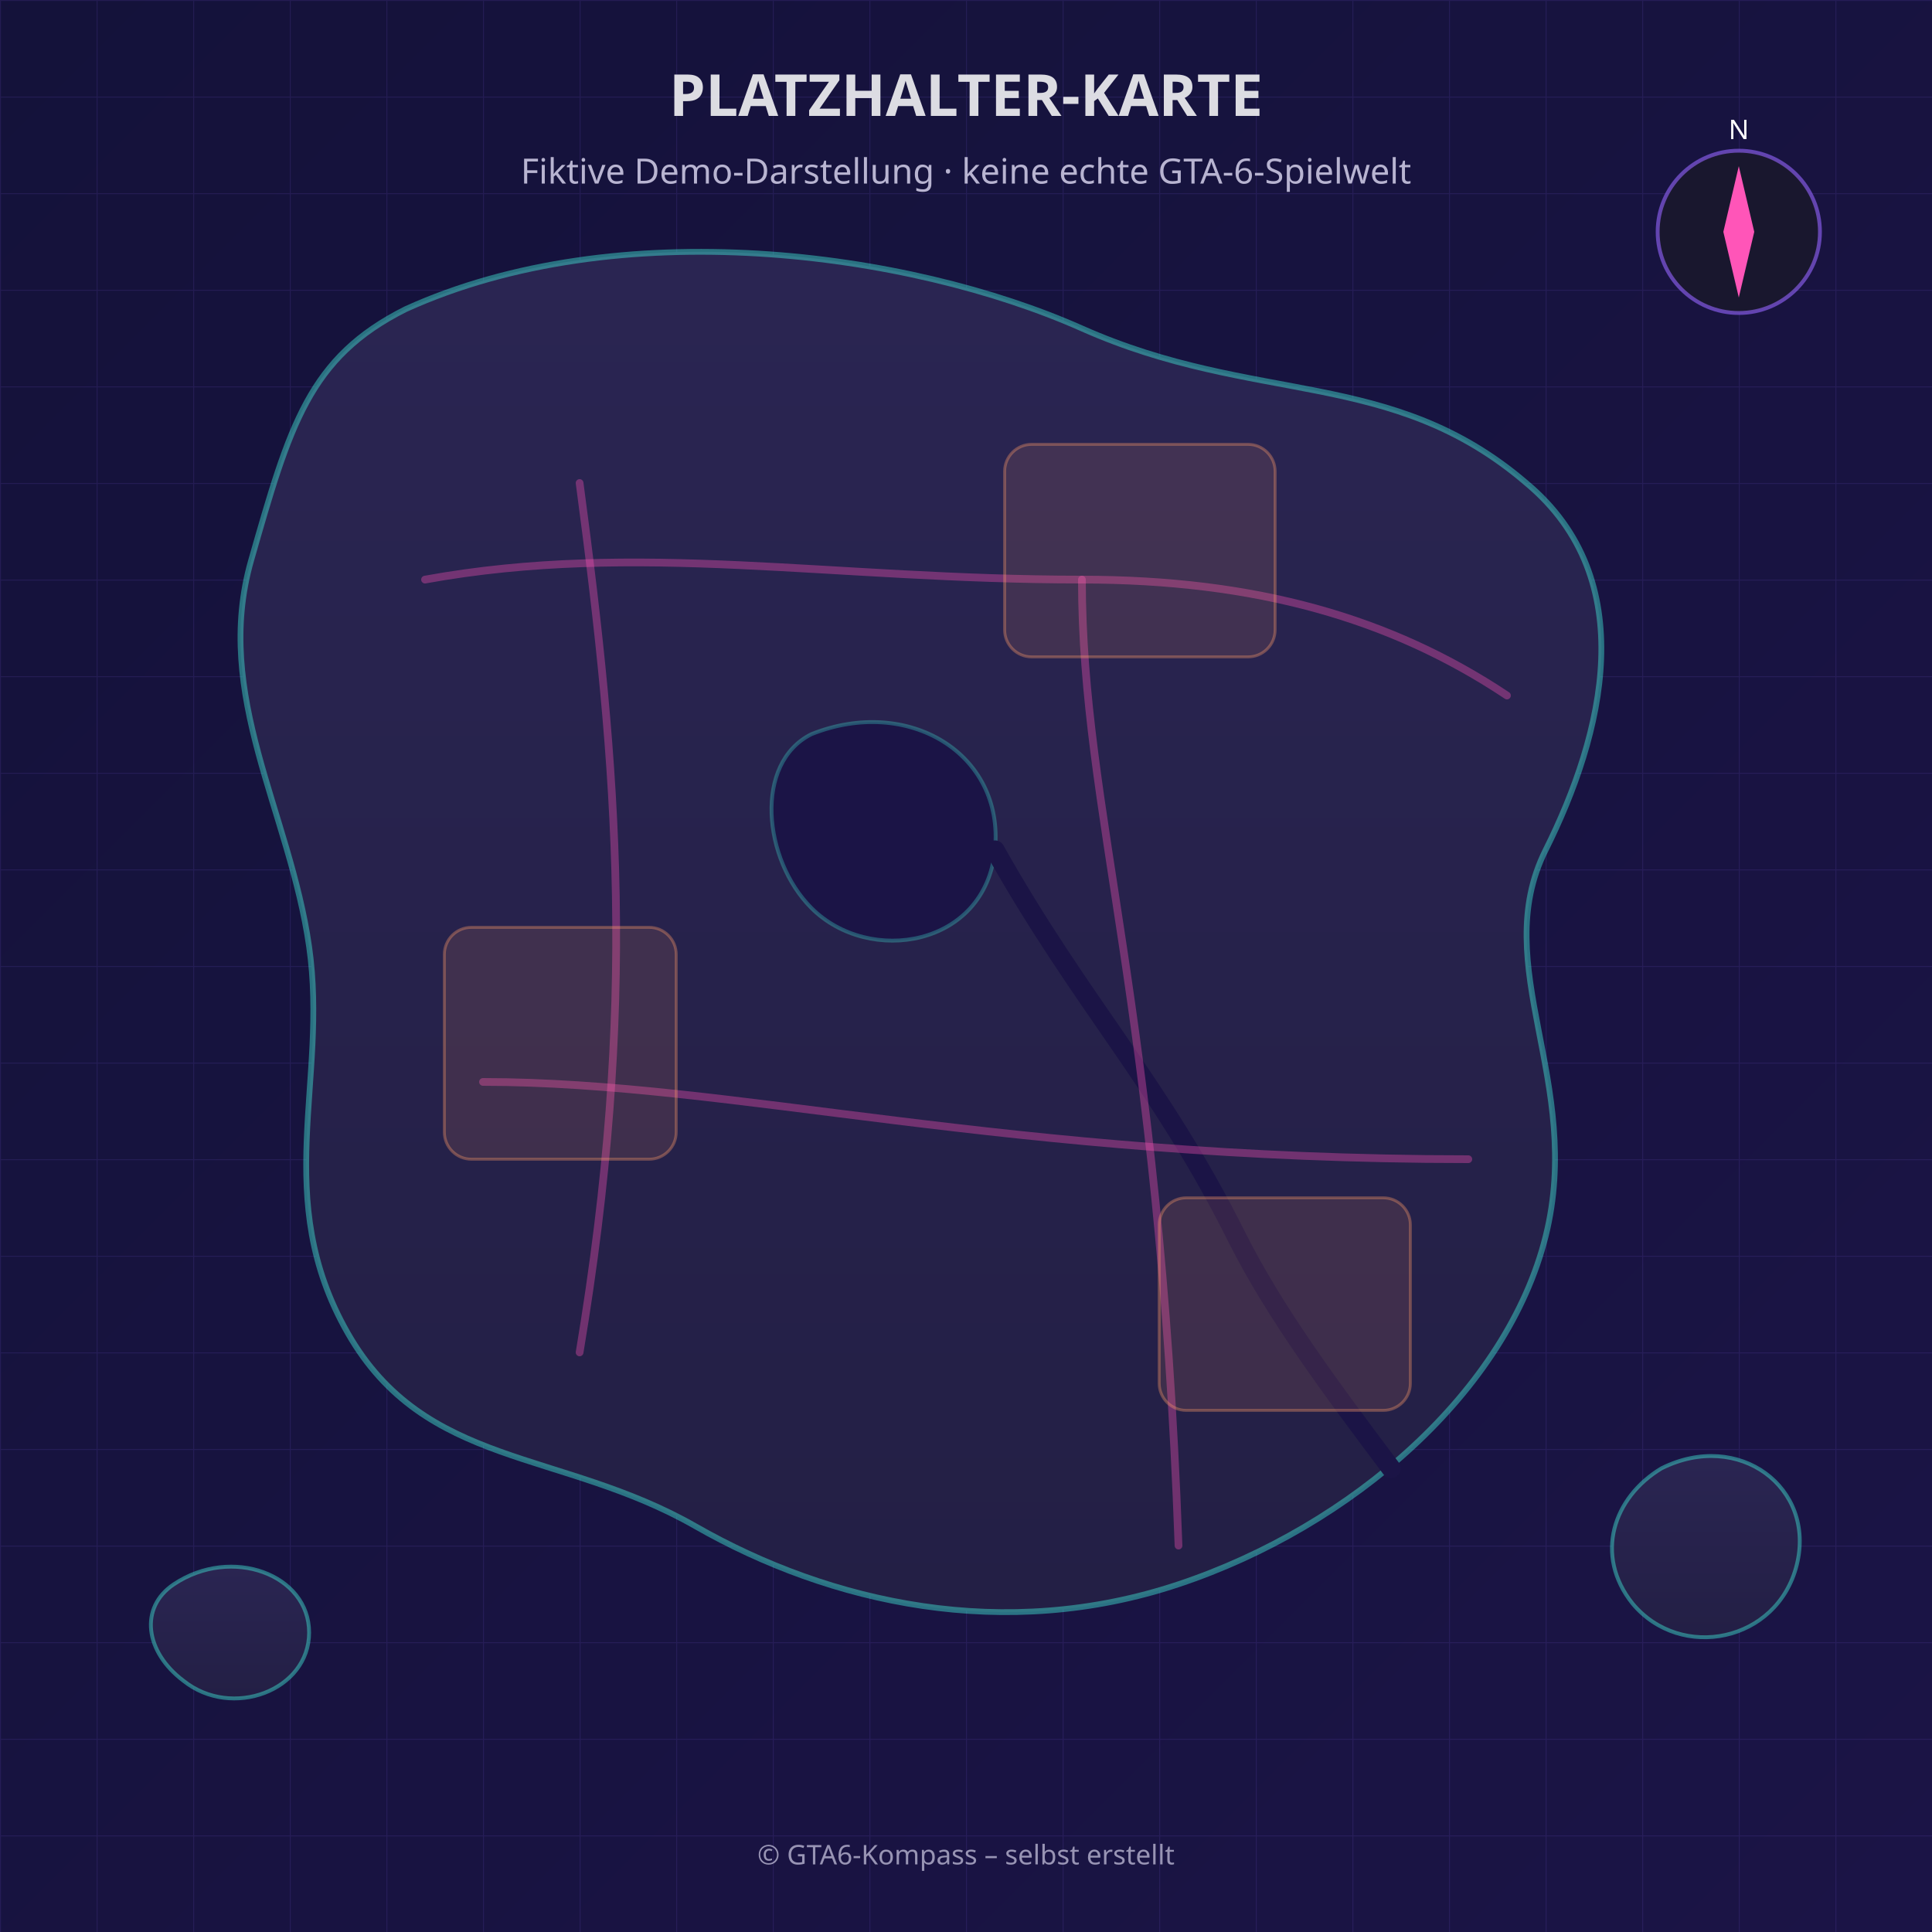
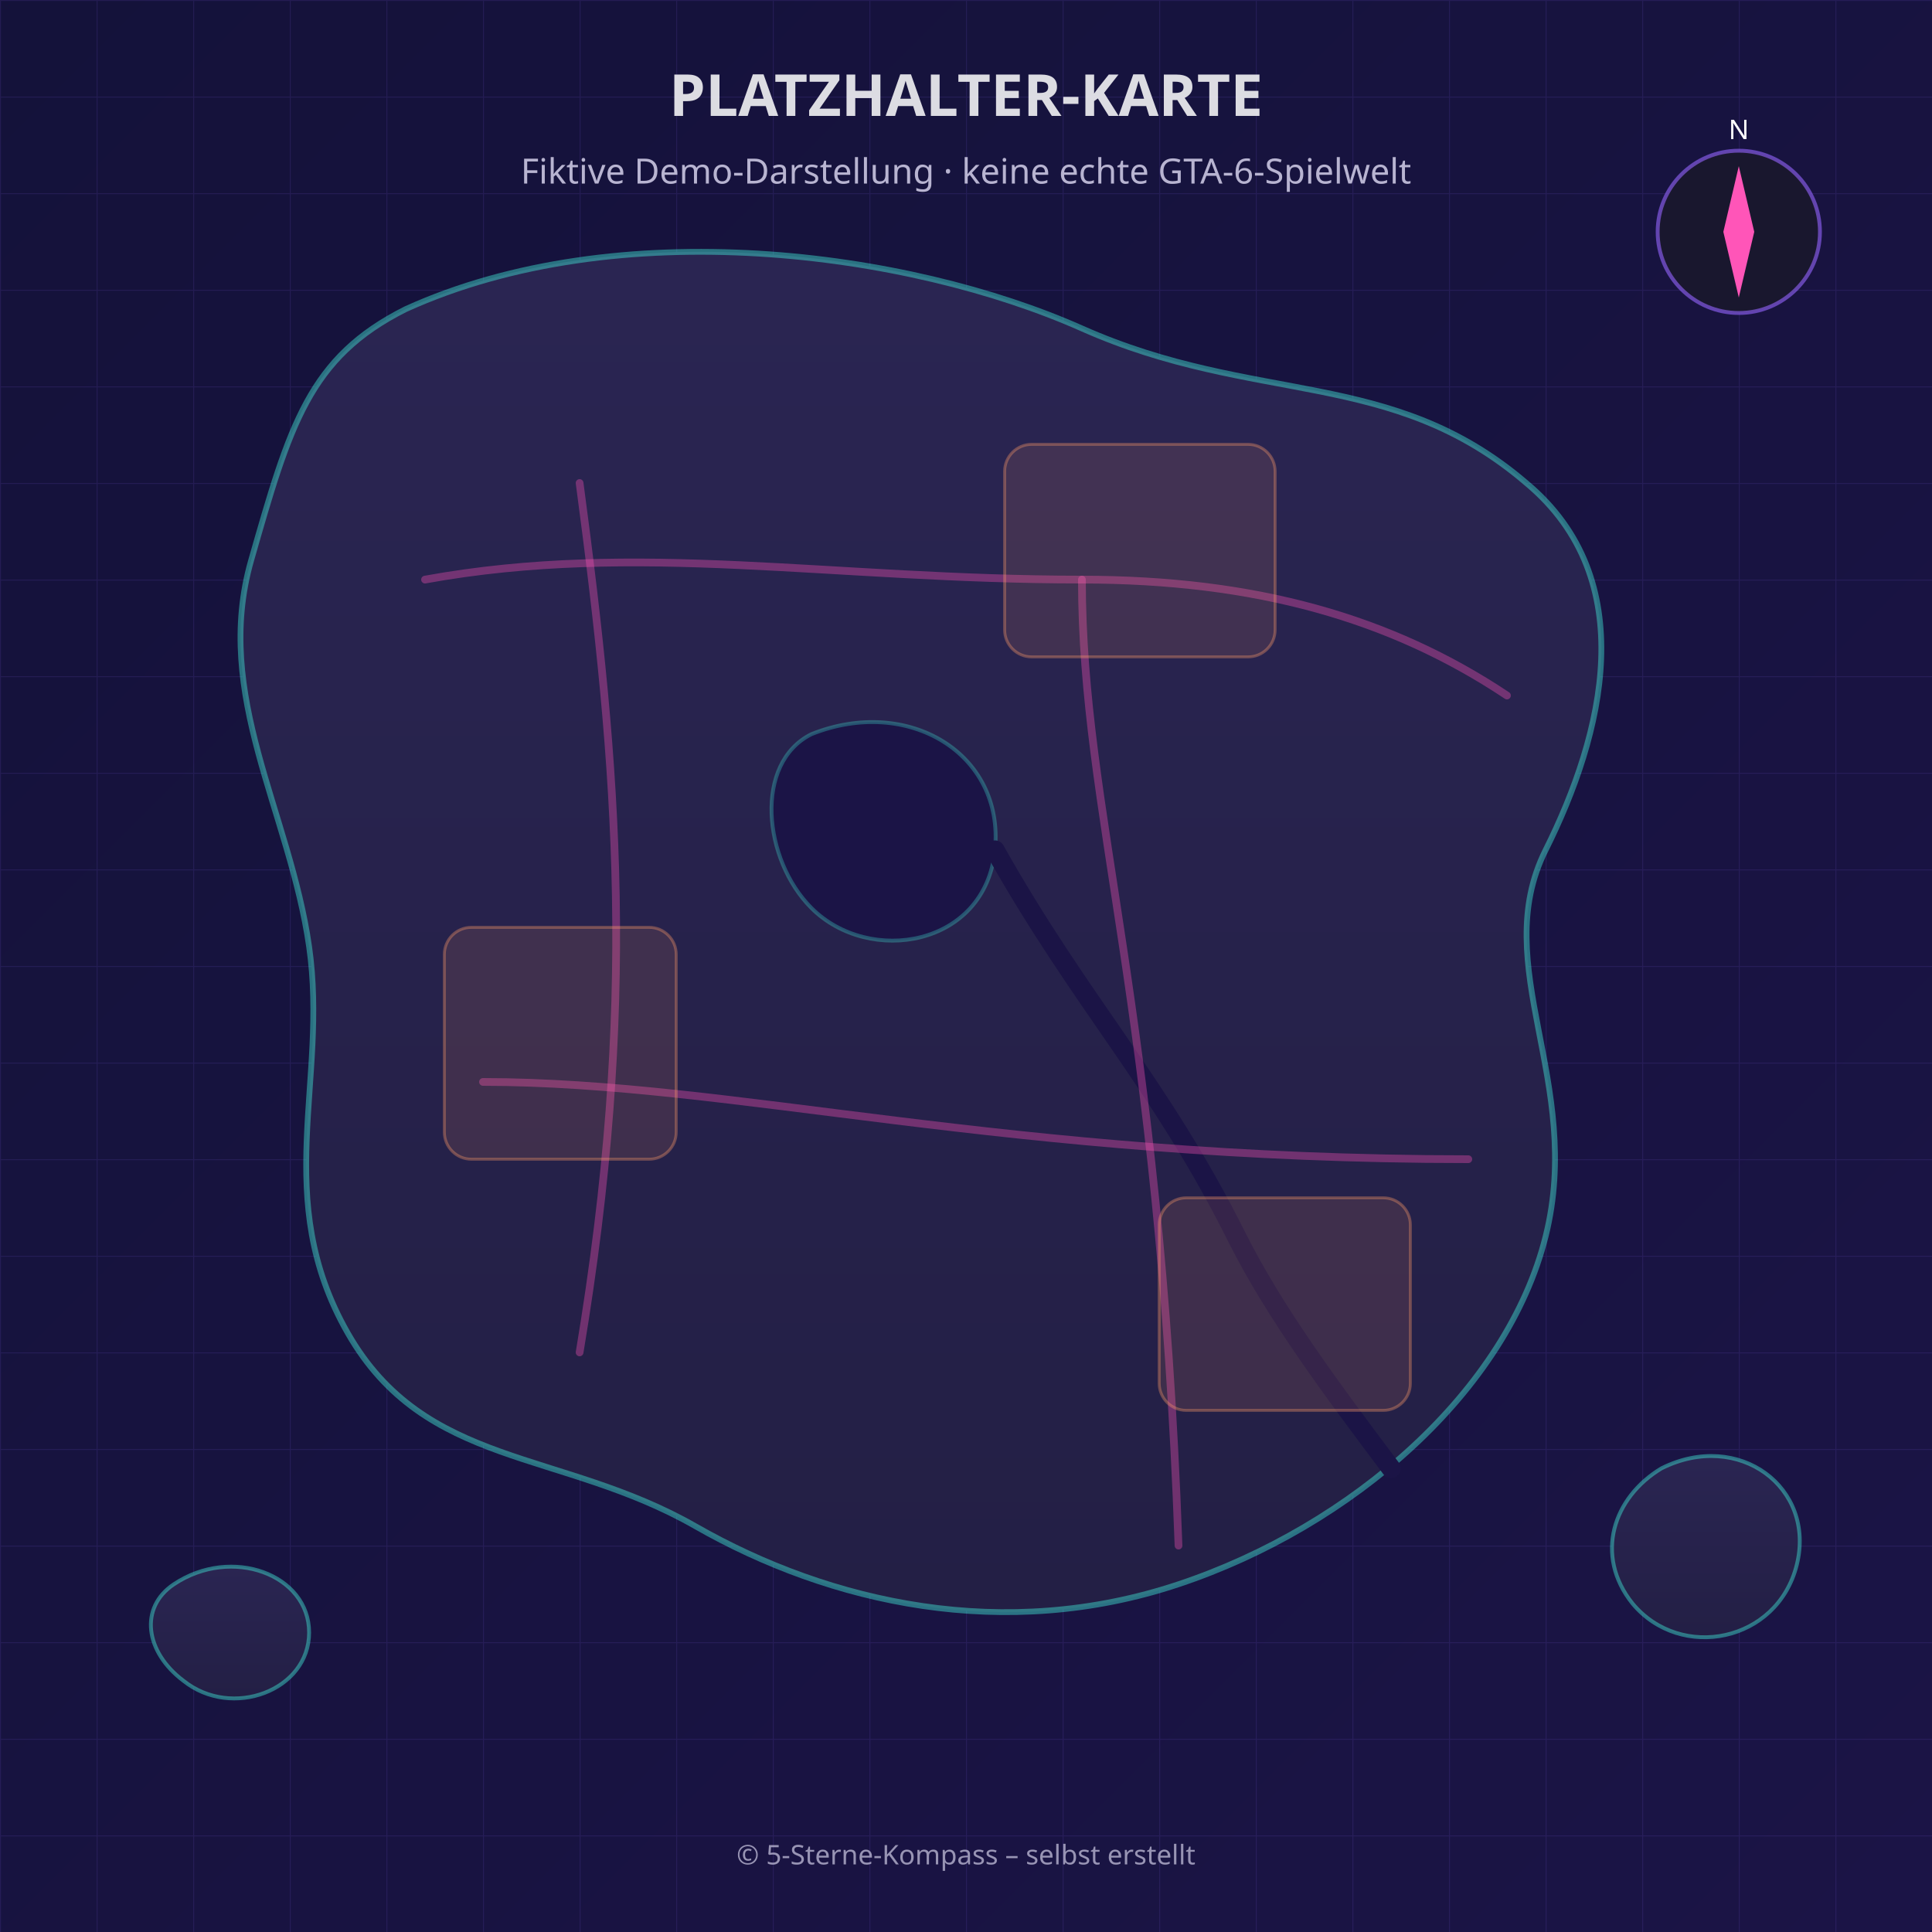
<svg xmlns="http://www.w3.org/2000/svg" viewBox="0 0 1000 1000" width="1000" height="1000">
  <defs>
    <linearGradient id="sea" x1="0" y1="0" x2="1" y2="1">
      <stop offset="0" stop-color="#14123a" />
      <stop offset="1" stop-color="#1b1446" />
    </linearGradient>
    <linearGradient id="land" x1="0" y1="0" x2="0" y2="1">
      <stop offset="0" stop-color="#2a2552" />
      <stop offset="1" stop-color="#231f45" />
    </linearGradient>
    <pattern id="grid" width="50" height="50" patternUnits="userSpaceOnUse">
      <path d="M50 0H0V50" fill="none" stroke="#9565FF" stroke-opacity="0.12" stroke-width="1" />
    </pattern>
  </defs>
  <rect width="1000" height="1000" fill="url(#sea)" />
  <rect width="1000" height="1000" fill="url(#grid)" />
  <path d="M210 160 C320 110 470 130 560 170 C650 210 720 190 790 250 C850 300 830 380 800 440 C770 500 820 560 800 640 C780 720 700 790 610 820 C520 850 430 830 360 790 C290 750 220 760 180 690 C140 620 170 560 160 490 C150 420 110 360 130 290 C150 220 160 185 210 160 Z" fill="url(#land)" stroke="#42E8D5" stroke-opacity="0.45" stroke-width="3" />
  <path d="M860 760 C900 740 940 770 930 810 C920 850 870 860 845 830 C825 805 835 775 860 760 Z" fill="url(#land)" stroke="#42E8D5" stroke-opacity="0.45" stroke-width="2" />
  <path d="M90 820 C120 800 160 815 160 845 C160 875 120 890 95 870 C75 855 72 832 90 820 Z" fill="url(#land)" stroke="#42E8D5" stroke-opacity="0.45" stroke-width="2" />
  <path d="M420 380 C470 360 520 390 515 440 C510 490 450 500 420 470 C395 445 390 395 420 380 Z" fill="#1b1446" stroke="#42E8D5" stroke-opacity="0.3" stroke-width="2" />
  <path d="M515 440 C560 520 600 560 640 640 C660 680 690 720 720 760" fill="none" stroke="#1b1446" stroke-width="10" stroke-linecap="round" />
  <g fill="none" stroke="#FF55B8" stroke-opacity="0.35" stroke-width="4" stroke-linecap="round">
    <path d="M220 300 C330 280 430 300 560 300 C650 300 720 320 780 360" />
    <path d="M300 250 C320 400 330 520 300 700" />
    <path d="M250 560 C380 560 520 600 760 600" />
    <path d="M560 300 C560 420 600 520 610 800" />
  </g>
  <g fill="#FF9B68" fill-opacity="0.12" stroke="#FF9B68" stroke-opacity="0.35" stroke-width="1.5">
    <rect x="520" y="230" width="140" height="110" rx="14" />
    <rect x="230" y="480" width="120" height="120" rx="14" />
    <rect x="600" y="620" width="130" height="110" rx="14" />
  </g>
  <g font-family="sans-serif" fill="#B8B4D1">
    <text x="500" y="60" text-anchor="middle" font-size="30" font-weight="700" fill="#FFFFFF" fill-opacity="0.85">PLATZHALTER-KARTE</text>
    <text x="500" y="95" text-anchor="middle" font-size="18">Fiktive Demo-Darstellung · keine echte GTA-6-Spielwelt</text>
-     <text x="500" y="965" text-anchor="middle" font-size="14" fill-opacity="0.8">© GTA6-Kompass – selbst erstellt</text>
+     <text x="500" y="965" text-anchor="middle" font-size="14" fill-opacity="0.8">© 5-Sterne-Kompass – selbst erstellt</text>
  </g>
  <g transform="translate(900 120)">
    <circle r="42" fill="#19172E" stroke="#9565FF" stroke-opacity="0.6" stroke-width="2" />
    <path d="M0 -34 L8 0 L0 34 L-8 0 Z" fill="#FF55B8" />
    <text y="-48" text-anchor="middle" font-family="sans-serif" font-size="14" fill="#FFFFFF">N</text>
  </g>
</svg>
